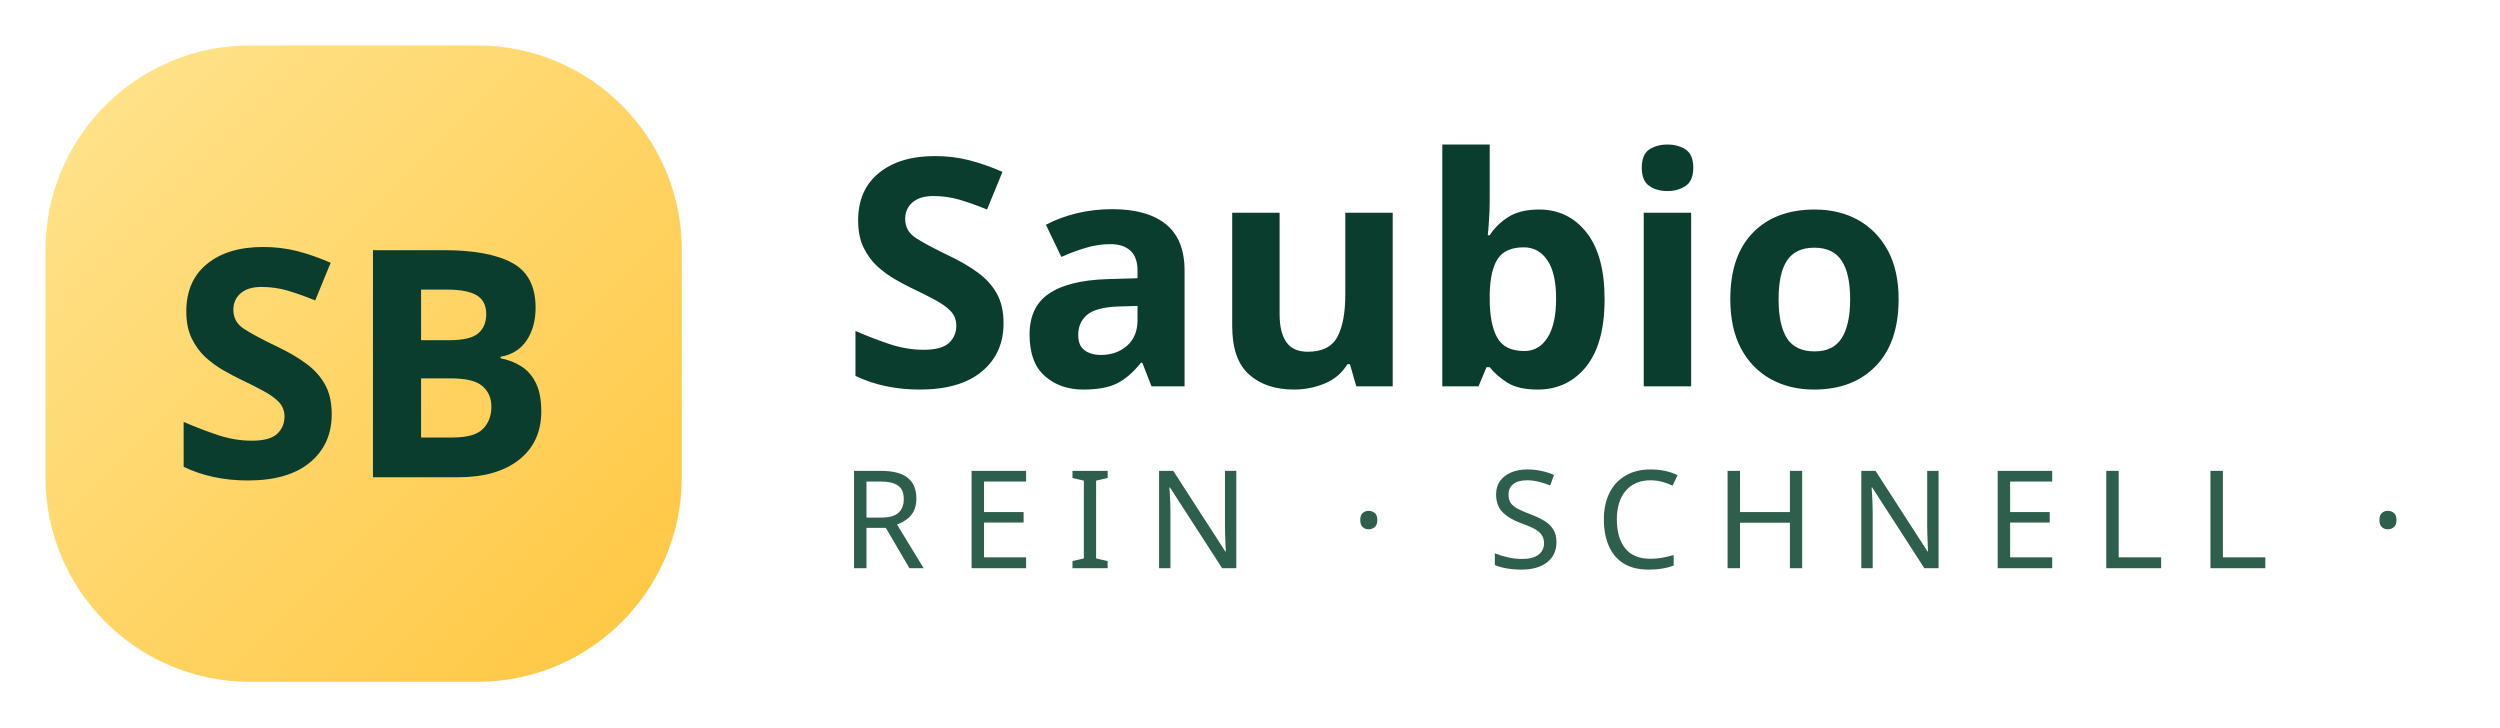
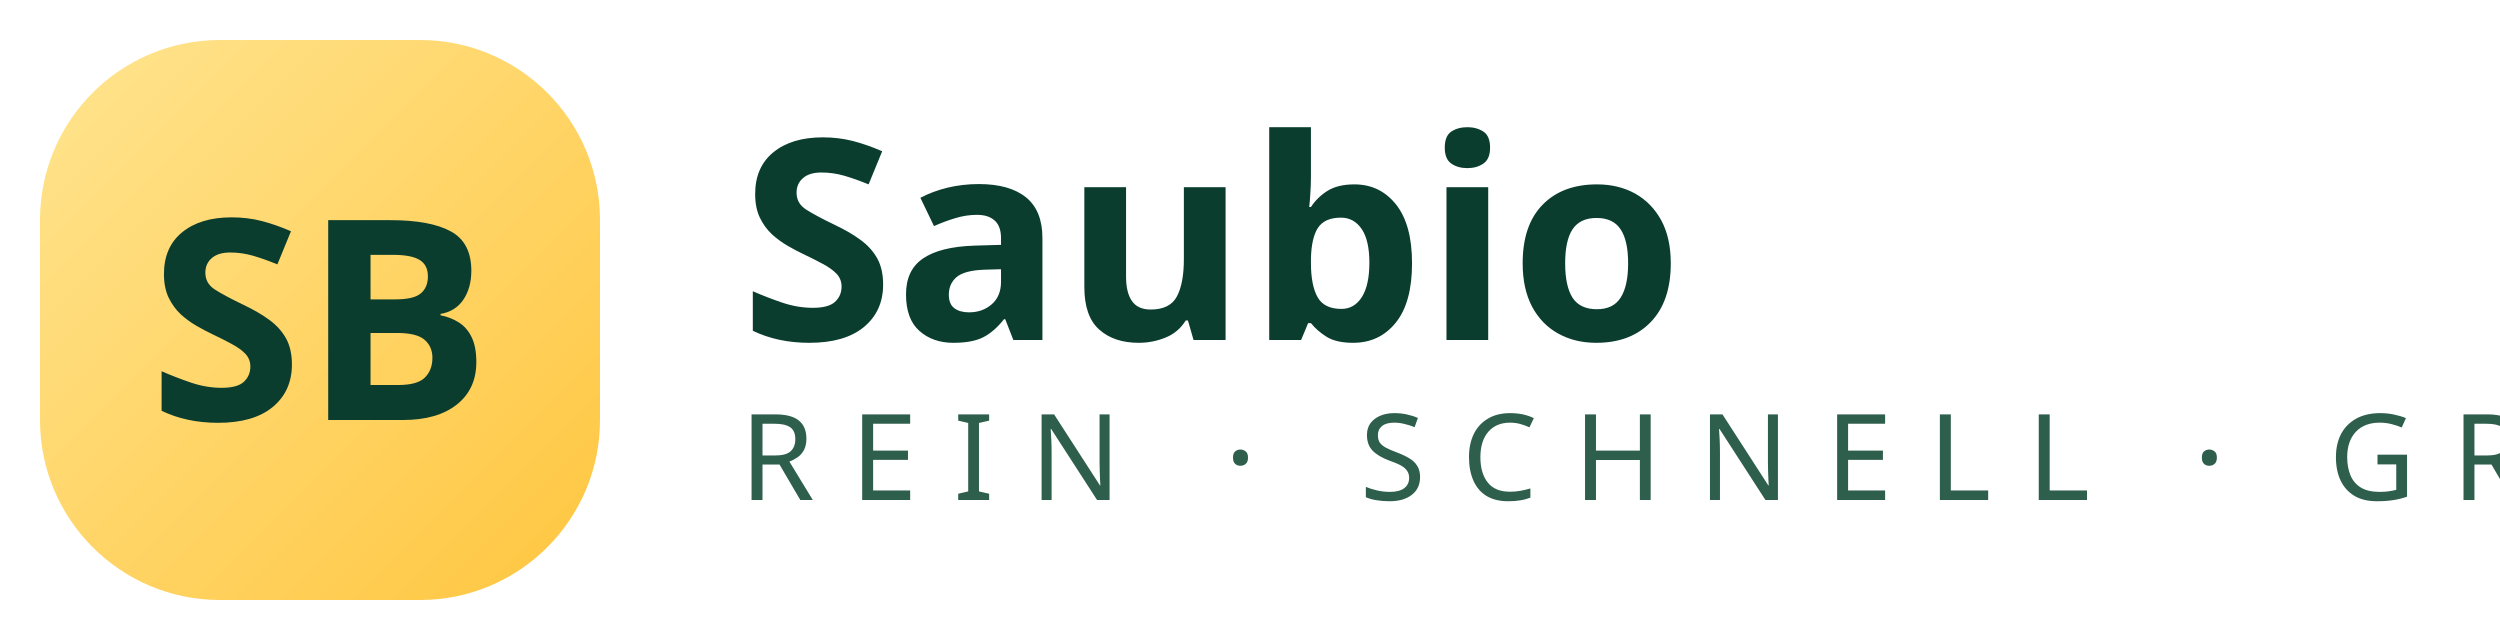
- <svg xmlns="http://www.w3.org/2000/svg" width="220" height="64" viewBox="0 0 220 64" fill="none">
+ <svg xmlns="http://www.w3.org/2000/svg" width="250" height="64" viewBox="0 0 250 64" fill="none">
  <defs>
    <linearGradient id="sun-wordmark" x1="8" y1="8" x2="56" y2="56" gradientUnits="userSpaceOnUse">
      <stop stop-color="#FFE28A" />
      <stop offset="1" stop-color="#FFC845" />
    </linearGradient>
  </defs>
  <rect x="4" y="4" width="56" height="56" rx="18" fill="url(#sun-wordmark)" />
  <text x="32" y="42" text-anchor="middle" font-family="Manrope, 'Segoe UI', sans-serif" font-size="28" font-weight="700" fill="#0A3D2E">
    SB
  </text>
  <text x="74" y="34" font-family="Manrope, 'Segoe UI', sans-serif" font-size="28" font-weight="700" fill="#0A3D2E">
    Saubio
  </text>
-   <text x="74" y="50" font-family="Manrope, 'Segoe UI', sans-serif" font-size="12" letter-spacing="0.24em" fill="#2E5E4C">
+   <text x="74" y="50" font-family="Manrope, 'Segoe UI', sans-serif" font-size="12" letter-spacing="0.3em" fill="#2E5E4C">
    REIN · SCHNELL · GRÜN
  </text>
</svg>
